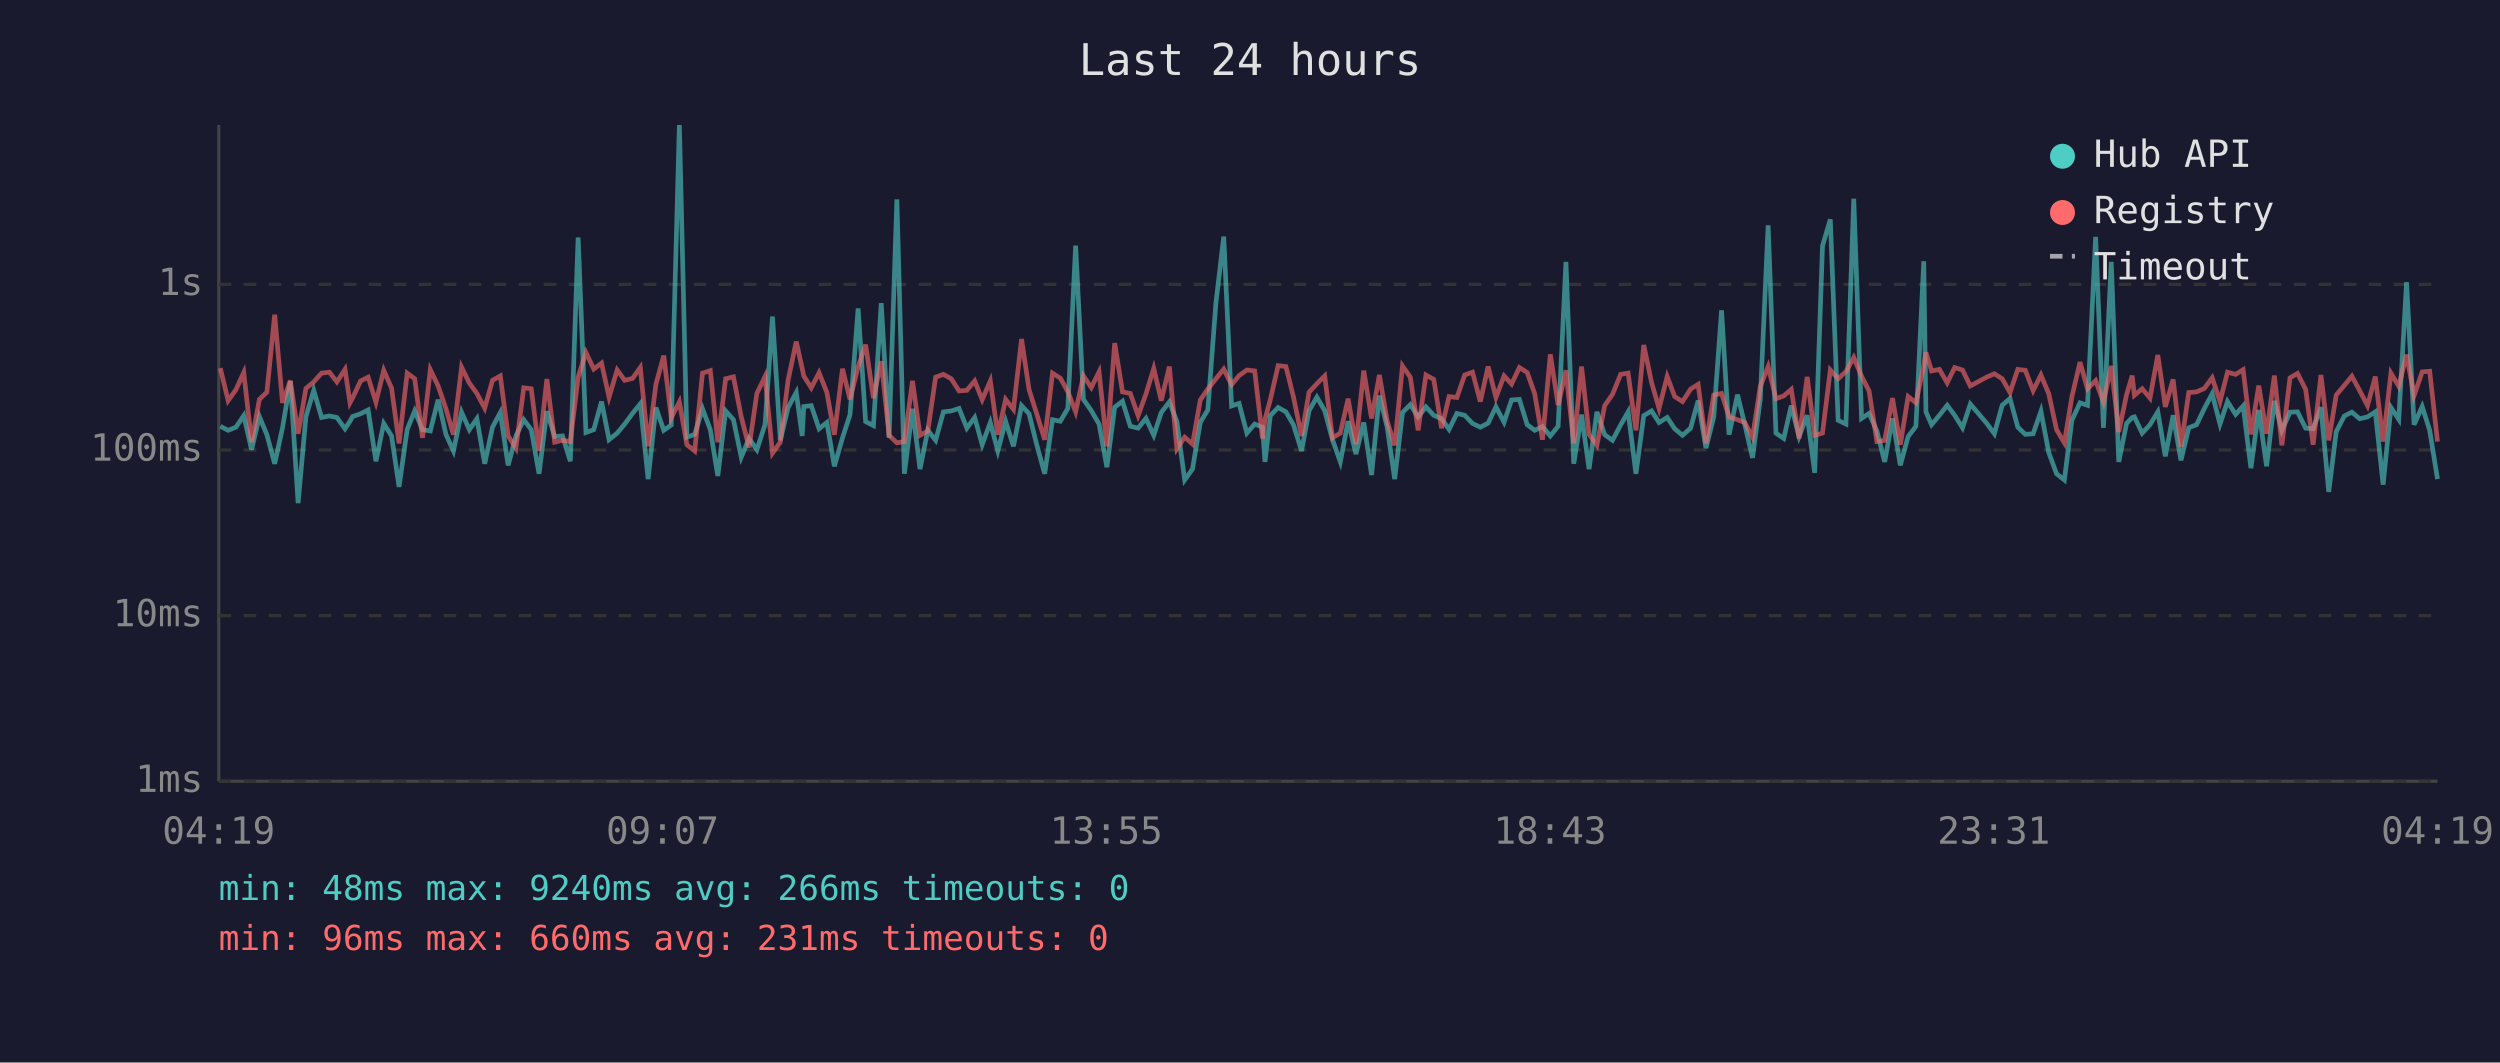
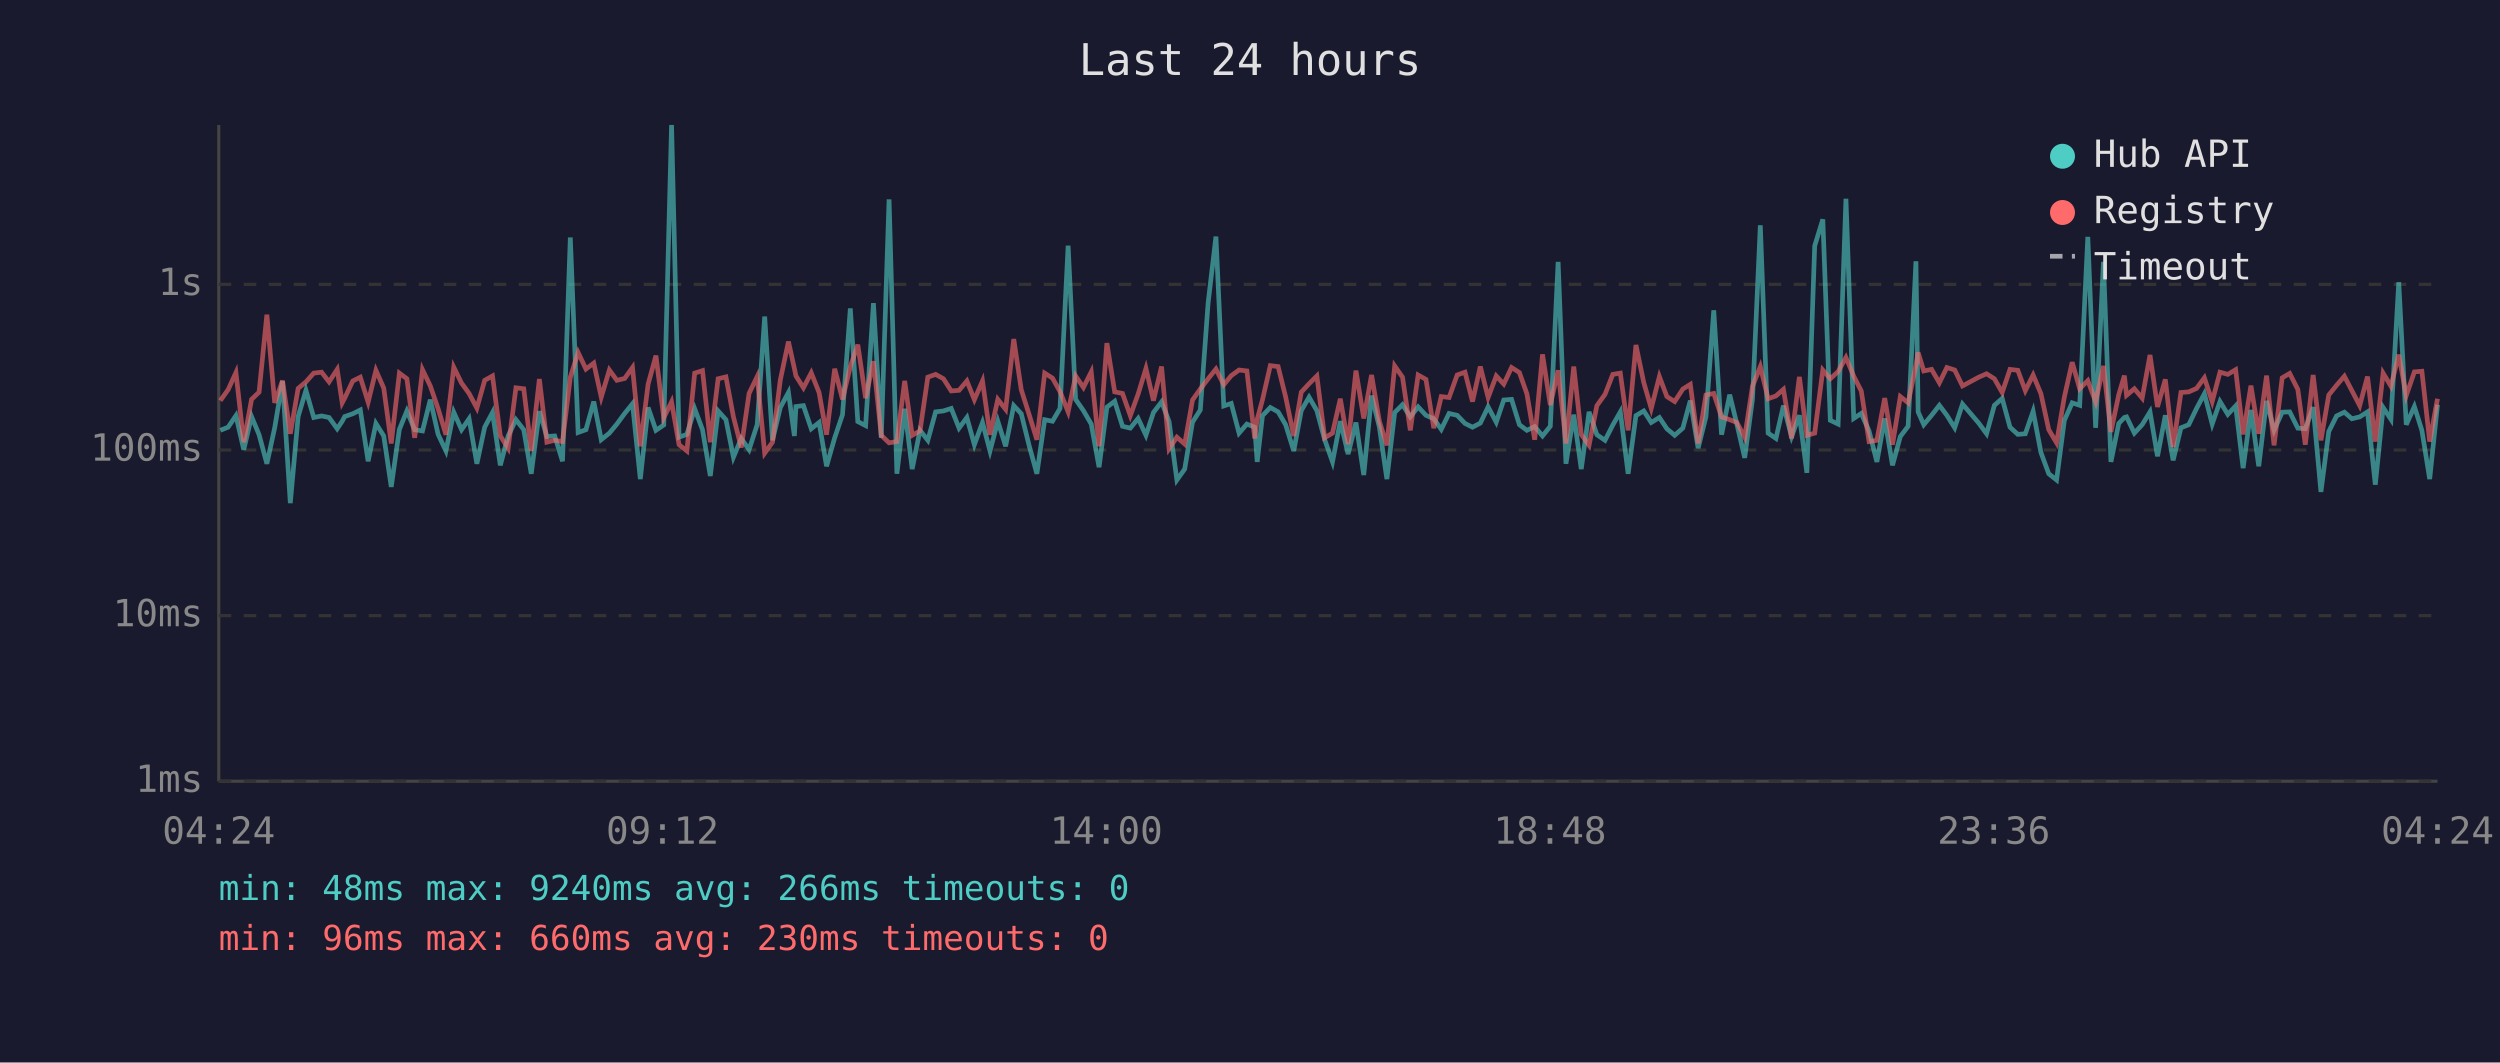
<svg xmlns="http://www.w3.org/2000/svg" viewBox="0 0 800 340" font-family="monospace" font-size="12">
  <rect width="800" height="340" fill="#1a1a2e" />
  <text x="400" y="24" fill="#e0e0e0" font-size="14" text-anchor="middle">Last 24 hours</text>
  <line x1="70" y1="40" x2="70" y2="250" stroke="#444" stroke-width="1" />
  <line x1="70" y1="250" x2="780" y2="250" stroke="#444" stroke-width="1" />
  <line x1="70" y1="250" x2="780" y2="250" stroke="#333" stroke-width="1" stroke-dasharray="4" />
  <text x="65" y="250" fill="#888" text-anchor="end" dominant-baseline="middle">1ms</text>
  <line x1="70" y1="197" x2="780" y2="197" stroke="#333" stroke-width="1" stroke-dasharray="4" />
  <text x="65" y="197" fill="#888" text-anchor="end" dominant-baseline="middle">10ms</text>
  <line x1="70" y1="144" x2="780" y2="144" stroke="#333" stroke-width="1" stroke-dasharray="4" />
  <text x="65" y="144" fill="#888" text-anchor="end" dominant-baseline="middle">100ms</text>
  <line x1="70" y1="91" x2="780" y2="91" stroke="#333" stroke-width="1" stroke-dasharray="4" />
  <text x="65" y="91" fill="#888" text-anchor="end" dominant-baseline="middle">1s</text>
-   <text x="70" y="270" fill="#888" text-anchor="middle">04:19</text>
-   <text x="212" y="270" fill="#888" text-anchor="middle">09:07</text>
-   <text x="354" y="270" fill="#888" text-anchor="middle">13:55</text>
-   <text x="496" y="270" fill="#888" text-anchor="middle">18:43</text>
-   <text x="638" y="270" fill="#888" text-anchor="middle">23:31</text>
-   <text x="780" y="270" fill="#888" text-anchor="middle">04:19</text>
-   <polyline points="70.5,136.4 73.0,137.7 75.5,136.7 78.0,133.0 80.5,143.9 83.0,133.3 85.4,139.1 87.9,148.4 90.4,136.9 92.9,122.0 95.4,161.0 97.9,133.3 100.4,124.9 102.9,133.6 105.4,133.1 107.8,133.6 110.4,137.2 112.0,134.8 112.8,133.3 115.4,132.4 117.8,131.2 120.3,147.6 122.8,135.5 125.3,139.5 127.7,155.8 130.3,137.4 132.7,131.5 135.2,137.5 137.7,137.9 140.2,127.9 142.7,139.0 145.1,144.3 147.7,131.9 150.2,137.5 152.6,134.0 155.1,148.4 157.6,136.7 160.1,132.0 162.6,148.9 165.1,139.5 167.6,134.3 170.0,137.5 172.5,151.6 175.0,131.6 177.5,139.7 180.0,139.5 182.5,147.6 185.0,76.0 187.5,138.4 190.0,137.5 192.5,128.5 194.9,140.7 197.5,138.6 199.9,135.7 202.4,132.3 204.9,129.2 207.4,153.3 209.9,130.4 212.4,137.7 214.8,136.0 217.4,40.0 219.8,139.9 222.3,139.0 224.8,130.8 227.3,137.5 229.7,152.3 232.2,131.5 234.7,134.3 237.2,146.3 239.7,140.3 242.2,143.9 244.8,135.9 247.2,101.3 249.7,140.9 252.2,130.4 254.8,125.6 256.7,139.5 257.2,130.1 259.6,129.8 262.1,137.2 264.6,135.2 267.0,149.2 269.6,140.1 272.0,132.7 274.6,98.7 277.0,134.9 279.5,136.2 282.0,97.0 284.5,140.1 287.0,63.8 289.4,151.6 292.0,130.8 294.4,150.1 296.9,137.7 299.4,140.9 301.9,131.8 304.4,131.5 306.9,130.7 309.4,137.0 311.9,133.6 314.3,142.3 316.9,135.2 319.3,144.3 321.8,134.8 324.3,142.8 326.9,129.8 329.3,132.4 331.8,142.5 334.3,151.6 336.8,134.3 339.3,134.8 341.7,130.7 344.2,78.6 346.7,127.8 349.2,131.4 351.7,135.7 354.2,149.5 356.7,130.3 359.2,128.4 361.7,136.4 364.2,137.0 366.7,133.9 369.2,139.3 371.6,132.0 374.2,128.6 376.6,134.9 379.1,153.6 381.6,150.1 384.1,135.1 386.5,131.2 389.1,96.9 391.6,75.7 394.1,129.9 396.5,129.1 399.0,138.6 401.5,135.7 404.0,136.7 404.8,147.8 406.5,133.0 409.0,130.4 411.5,131.8 413.9,135.9 416.5,144.3 418.9,131.4 421.4,127.1 423.9,131.4 426.4,140.7 428.9,147.8 431.4,134.8 433.9,145.3 436.4,135.2 438.9,152.0 441.4,126.6 443.9,136.7 446.3,153.3 448.8,132.0 451.3,129.5 453.8,133.4 456.3,130.2 458.8,132.9 461.3,134.0 463.7,137.4 466.2,132.3 468.7,132.9 471.2,135.5 473.7,136.7 476.2,135.4 478.7,130.2 481.3,135.1 483.7,128.0 486.2,127.8 488.7,135.9 491.1,137.7 493.6,136.5 496.1,139.5 498.6,136.4 501.1,83.8 503.6,148.4 506.1,132.7 508.5,150.1 511.0,131.8 513.5,139.1 516.0,140.9 518.6,136.0 521.0,131.8 523.5,151.6 526.0,133.0 528.5,131.5 530.9,135.2 533.5,133.6 535.9,137.2 538.4,139.3 541.0,137.0 543.4,128.2 545.9,143.4 548.4,133.4 550.9,99.3 553.3,139.1 556.0,126.3 558.3,135.7 560.8,146.5 563.3,127.7 565.8,72.1 568.3,138.6 570.8,140.3 573.2,129.8 575.7,139.7 578.3,132.9 580.7,151.3 583.2,78.7 585.7,70.2 588.2,134.5 590.7,135.7 593.2,63.6 595.7,133.9 598.1,132.3 600.6,137.9 603.1,147.8 605.6,133.9 608.1,148.9 610.6,139.7 613.1,136.4 615.6,83.6 616.3,131.8 618.1,135.9 620.6,132.9 623.1,129.7 625.5,132.9 628.0,136.9 630.5,129.3 635.7,135.4 638.2,138.8 640.7,129.7 643.2,127.5 645.7,136.7 648.1,139.0 650.6,138.8 653.1,131.6 655.6,144.8 658.1,151.6 660.6,153.6 663.0,134.5 665.6,128.9 668.0,129.7 670.6,75.8 673.1,136.9 675.6,83.8 678.0,147.8 680.5,135.5 682.3,133.6 683.0,133.4 685.5,138.6 688.0,135.9 690.5,131.8 692.9,146.0 695.4,132.9 697.9,147.3 700.4,136.9 702.9,135.9 705.4,130.7 707.9,126.0 710.4,135.7 712.8,128.5 715.4,132.6 717.8,129.9 720.3,149.8 722.8,131.2 725.3,149.2 727.8,128.3 730.2,137.7 732.8,131.9 735.2,131.8 737.8,137.0 740.2,137.2 742.7,130.3 745.2,157.4 747.6,138.1 750.2,133.1 752.6,131.9 755.1,134.0 757.6,133.4 760.1,131.8 762.6,155.1 765.1,130.4 767.6,134.2 770.1,90.3 772.5,135.9 775.1,130.1 777.5,137.7 780.0,153.3" fill="none" stroke="#4ecdc4" stroke-width="1.5" opacity="0.6" />
-   <polyline points="70.5,117.8 73.0,128.2 75.5,124.7 78.0,119.2 80.5,141.5 83.0,127.8 85.4,125.5 87.9,100.7 90.4,128.9 92.9,121.8 95.4,138.8 97.9,124.3 100.4,122.2 102.9,119.4 105.4,119.1 107.8,122.2 110.4,118.2 112.0,128.9 112.8,127.4 115.4,121.9 117.8,120.7 120.3,128.7 122.8,118.5 125.3,124.2 127.7,141.9 130.3,119.4 132.7,121.2 135.2,140.1 137.7,118.3 140.2,123.5 142.7,130.8 145.1,139.1 147.7,117.5 150.2,122.6 152.6,125.9 155.1,130.6 157.6,121.7 160.1,120.3 162.6,139.5 165.1,143.4 167.6,124.1 170.0,124.4 172.5,144.3 175.0,121.3 177.5,141.5 180.0,140.9 182.5,141.3 185.0,120.7 187.5,112.8 190.0,118.1 192.5,116.2 194.9,127.1 197.5,118.4 199.9,121.7 202.4,121.1 204.9,117.6 207.4,142.8 209.9,122.9 212.4,113.8 214.8,133.7 217.4,128.6 219.8,142.3 222.3,144.3 224.8,119.4 227.3,118.6 229.7,141.5 232.2,121.2 234.7,120.6 237.2,133.4 239.7,143.2 242.2,125.9 244.8,120.5 247.2,145.0 249.7,141.5 252.2,121.6 254.8,109.3 256.7,117.9 257.2,120.3 259.6,124.1 262.1,119.3 264.6,125.6 267.0,139.1 269.6,118.0 272.0,127.8 274.6,117.3 277.0,110.3 279.5,127.4 282.0,115.6 284.5,139.3 287.0,141.7 289.4,141.3 292.0,121.9 294.4,139.3 296.9,137.9 299.4,120.7 301.9,119.8 304.4,121.2 306.9,125.1 309.4,124.9 311.9,121.9 314.3,127.9 316.9,121.9 319.3,139.1 321.8,127.8 324.3,131.0 326.9,108.5 329.3,124.7 331.8,132.6 334.3,140.7 336.8,119.4 339.3,121.0 341.7,125.3 344.2,131.8 346.7,120.3 349.2,124.0 351.7,119.0 354.2,142.8 356.7,109.8 359.2,125.4 361.7,125.9 364.2,133.0 366.7,126.1 369.2,117.9 371.6,128.2 374.2,117.3 376.6,143.6 379.1,139.9 381.6,142.1 384.1,128.0 386.5,124.5 389.1,121.2 391.6,118.1 394.1,123.1 396.5,120.2 399.0,118.4 401.5,118.7 404.0,140.3 404.8,134.2 406.5,127.9 409.0,117.0 411.5,117.3 413.9,127.0 416.5,139.5 418.9,125.5 421.4,122.8 423.9,120.3 426.4,140.1 428.9,138.6 431.4,127.6 433.9,142.1 436.4,118.6 438.9,133.9 441.4,120.0 443.9,134.8 446.3,142.5 448.8,117.1 451.3,120.7 453.8,137.7 456.3,120.0 458.8,121.4 461.3,137.0 463.7,126.9 466.2,127.2 468.7,120.0 471.2,119.1 473.7,128.5 476.2,117.3 478.7,127.2 481.3,120.3 483.7,122.9 486.2,117.6 488.7,119.2 491.1,126.0 493.6,140.7 496.1,113.4 498.6,129.6 501.1,118.5 503.6,141.9 506.1,117.3 508.5,139.0 511.0,142.5 513.5,129.8 516.0,126.2 518.6,119.8 521.0,119.4 523.5,137.7 526.0,110.4 528.5,122.4 530.9,130.7 533.5,120.5 535.9,126.9 538.4,128.5 541.0,124.5 543.4,123.0 545.9,141.9 548.4,126.4 550.9,125.9 553.3,133.4 556.0,134.3 558.3,135.2 560.8,139.9 563.3,123.6 565.8,117.3 568.3,127.6 570.8,126.7 573.2,124.6 575.7,140.3 578.3,120.6 580.7,139.3 583.2,138.6 585.7,118.4 588.2,121.2 590.7,118.9 593.2,114.4 595.7,120.4 598.1,125.1 600.6,141.3 603.1,140.9 605.6,127.4 608.1,142.3 610.6,126.9 613.1,128.9 615.6,116.9 616.3,112.8 618.1,118.7 620.6,118.2 623.1,122.5 625.5,117.6 628.0,118.4 630.5,123.5 635.7,120.7 638.2,119.6 640.7,121.2 643.2,125.6 645.7,118.2 648.1,118.5 650.6,125.0 653.1,120.0 655.6,126.0 658.1,137.5 660.6,141.7 663.0,127.0 665.6,115.9 668.0,124.4 670.6,121.8 673.1,128.6 675.6,117.1 678.0,138.2 680.5,126.3 682.3,120.2 683.0,126.5 685.5,124.4 688.0,127.4 690.5,113.6 692.9,130.2 695.4,121.4 697.9,143.0 700.4,125.6 702.9,125.4 705.4,124.3 707.9,120.9 710.4,128.5 712.8,119.1 715.4,119.8 717.8,118.3 720.3,139.0 722.8,123.4 725.3,138.8 727.8,120.2 730.2,142.5 732.8,120.9 735.2,119.5 737.8,124.6 740.2,142.3 742.7,120.0 745.2,140.9 747.6,126.4 750.2,123.3 752.6,120.4 755.1,125.0 757.6,129.8 760.1,120.5 762.6,141.3 765.1,119.4 767.6,123.6 770.1,113.5 772.5,126.6 775.1,119.0 777.5,118.8 780.0,141.3" fill="none" stroke="#ff6b6b" stroke-width="1.5" opacity="0.6" />
+   <text x="70" y="270" fill="#888" text-anchor="middle">04:24</text>
+   <text x="212" y="270" fill="#888" text-anchor="middle">09:12</text>
+   <text x="354" y="270" fill="#888" text-anchor="middle">14:00</text>
+   <text x="496" y="270" fill="#888" text-anchor="middle">18:48</text>
+   <text x="638" y="270" fill="#888" text-anchor="middle">23:36</text>
+   <text x="780" y="270" fill="#888" text-anchor="middle">04:24</text>
+   <polyline points="70.5,137.7 73.0,136.7 75.5,133.0 78.0,143.9 80.5,133.3 82.9,139.1 85.4,148.4 87.9,136.9 90.4,122.0 92.9,161.0 95.4,133.3 97.9,124.9 100.4,133.6 102.9,133.1 105.3,133.6 107.9,137.2 109.5,134.8 110.3,133.3 112.9,132.4 115.3,131.2 117.8,147.6 120.3,135.5 122.8,139.5 125.2,155.8 127.8,137.4 130.2,131.5 132.7,137.5 135.2,137.9 137.7,127.9 140.2,139.0 142.7,144.3 145.2,131.9 147.7,137.5 150.1,134.0 152.6,148.4 155.1,136.7 157.6,132.0 160.1,148.9 162.6,139.5 165.1,134.3 167.6,137.5 170.0,151.6 172.6,131.6 175.0,139.7 177.5,139.5 180.0,147.6 182.5,76.0 185.0,138.4 187.5,137.5 190.0,128.5 192.4,140.7 195.0,138.6 197.4,135.7 199.9,132.3 202.4,129.2 204.9,153.3 207.4,130.4 209.9,137.7 212.4,136.0 214.9,40.0 217.3,139.9 219.8,139.0 222.3,130.8 224.8,137.5 227.3,152.3 229.8,131.5 232.3,134.3 234.7,146.3 237.2,140.3 239.7,143.9 242.3,135.9 244.7,101.3 247.2,140.9 249.7,130.4 252.3,125.6 254.2,139.5 254.7,130.1 257.1,129.8 259.6,137.2 262.1,135.2 264.5,149.2 267.1,140.1 269.6,132.7 272.1,98.7 274.5,134.9 277.0,136.2 279.5,97.0 282.0,140.1 284.5,63.8 287.0,151.6 289.5,130.8 291.9,150.1 294.4,137.7 296.9,140.9 299.4,131.8 301.9,131.5 304.4,130.7 306.9,137.0 309.4,133.6 311.8,142.3 314.4,135.2 316.8,144.3 319.3,134.8 321.8,142.8 324.4,129.8 326.8,132.4 329.3,142.5 331.8,151.6 334.3,134.3 336.8,134.8 339.2,130.7 341.8,78.6 344.2,127.8 346.7,131.4 349.2,135.7 351.7,149.5 354.2,130.3 356.7,128.4 359.2,136.4 361.7,137.0 364.2,133.9 366.7,139.3 369.1,132.0 371.7,128.6 374.1,134.9 376.6,153.6 379.1,150.1 381.6,135.1 384.1,131.2 386.6,96.9 389.1,75.7 391.6,129.9 394.0,129.1 396.5,138.6 399.0,135.7 401.5,136.7 402.3,147.8 404.0,133.0 406.5,130.4 409.0,131.8 411.4,135.9 414.0,144.3 416.4,131.4 418.9,127.1 421.4,131.4 423.9,140.7 426.4,147.8 428.9,134.8 431.4,145.3 433.9,135.2 436.4,152.0 438.9,126.6 441.4,136.7 443.8,153.3 446.3,132.0 448.8,129.5 451.3,133.4 453.8,130.2 456.3,132.9 458.8,134.0 461.2,137.4 463.7,132.3 466.3,132.9 468.8,135.5 471.2,136.7 473.7,135.4 476.2,130.2 478.8,135.1 481.2,128.0 483.7,127.8 486.2,135.9 488.6,137.7 491.1,136.5 493.6,139.5 496.1,136.4 498.6,83.8 501.1,148.4 503.6,132.7 506.0,150.1 508.5,131.8 511.0,139.1 513.6,140.9 516.1,136.0 518.5,131.8 521.0,151.6 523.5,133.0 526.0,131.5 528.4,135.2 531.0,133.6 533.4,137.2 535.9,139.3 538.5,137.0 540.9,128.2 543.4,143.4 545.9,133.4 548.4,99.3 550.9,139.1 553.5,126.3 555.8,135.7 558.3,146.5 560.8,127.7 563.3,72.1 565.8,138.6 568.3,140.3 570.7,129.8 573.3,139.7 575.8,132.9 578.2,151.3 580.7,78.7 583.3,70.2 585.7,134.5 588.2,135.7 590.7,63.6 593.2,133.9 595.6,132.3 598.1,137.9 600.6,147.8 603.1,133.9 605.6,148.9 608.1,139.7 610.6,136.4 613.1,83.6 613.8,131.8 615.6,135.9 618.1,132.9 620.6,129.7 623.0,132.9 625.5,136.9 628.0,129.3 633.2,135.4 635.7,138.8 638.2,129.7 640.7,127.5 643.2,136.7 645.7,139.0 648.1,138.8 650.6,131.6 653.1,144.8 655.6,151.6 658.1,153.6 660.6,134.5 663.1,128.9 665.5,129.7 668.1,75.8 670.6,136.9 673.1,83.8 675.5,147.8 678.0,135.5 679.8,133.6 680.5,133.4 683.0,138.6 685.5,135.9 688.0,131.8 690.4,146.0 692.9,132.9 695.4,147.3 697.9,136.9 700.4,135.9 702.9,130.7 705.4,126.0 707.9,135.7 710.4,128.5 712.9,132.6 715.4,129.9 717.8,149.8 720.3,131.2 722.8,149.2 725.3,128.3 727.7,137.7 730.3,131.9 732.7,131.8 735.3,137.0 737.7,137.2 740.2,130.3 742.7,157.4 745.2,138.1 747.7,133.1 750.2,131.9 752.6,134.0 755.1,133.4 757.6,131.8 760.1,155.1 762.6,130.4 765.1,134.2 767.6,90.3 770.0,135.9 772.6,130.1 775.0,137.7 777.5,153.3 780.0,129.5" fill="none" stroke="#4ecdc4" stroke-width="1.5" opacity="0.6" />
+   <polyline points="70.5,128.2 73.0,124.7 75.5,119.2 78.0,141.5 80.5,127.8 82.9,125.5 85.4,100.7 87.9,128.9 90.4,121.8 92.9,138.8 95.4,124.3 97.9,122.2 100.4,119.4 102.9,119.1 105.3,122.2 107.9,118.2 109.5,128.9 110.3,127.4 112.9,121.9 115.3,120.7 117.8,128.7 120.3,118.5 122.8,124.2 125.2,141.9 127.8,119.4 130.2,121.2 132.7,140.1 135.2,118.3 137.7,123.5 140.2,130.8 142.7,139.1 145.2,117.5 147.7,122.6 150.1,125.9 152.6,130.6 155.1,121.7 157.6,120.3 160.1,139.5 162.6,143.4 165.1,124.1 167.6,124.4 170.0,144.3 172.6,121.3 175.0,141.5 177.5,140.9 180.0,141.3 182.5,120.7 185.0,112.8 187.5,118.1 190.0,116.2 192.4,127.1 195.0,118.4 197.4,121.7 199.9,121.1 202.4,117.6 204.9,142.8 207.4,122.9 209.9,113.8 212.4,133.7 214.9,128.6 217.3,142.3 219.8,144.3 222.3,119.4 224.8,118.6 227.3,141.5 229.8,121.2 232.3,120.6 234.7,133.4 237.2,143.2 239.7,125.9 242.3,120.5 244.7,145.0 247.2,141.5 249.7,121.6 252.3,109.3 254.2,117.9 254.7,120.3 257.1,124.1 259.6,119.3 262.1,125.6 264.5,139.1 267.1,118.0 269.6,127.8 272.1,117.3 274.5,110.3 277.0,127.4 279.5,115.6 282.0,139.3 284.5,141.7 287.0,141.3 289.5,121.9 291.9,139.3 294.4,137.9 296.9,120.7 299.4,119.8 301.9,121.2 304.4,125.1 306.9,124.9 309.4,121.9 311.8,127.9 314.4,121.9 316.8,139.1 319.3,127.8 321.8,131.0 324.4,108.5 326.8,124.7 329.3,132.6 331.8,140.7 334.3,119.4 336.8,121.0 339.2,125.3 341.8,131.8 344.2,120.3 346.7,124.0 349.2,119.0 351.7,142.8 354.2,109.8 356.7,125.4 359.2,125.9 361.7,133.0 364.2,126.1 366.7,117.9 369.1,128.2 371.7,117.3 374.1,143.6 376.6,139.9 379.1,142.1 381.6,128.0 384.1,124.5 386.6,121.2 389.1,118.1 391.6,123.1 394.0,120.2 396.5,118.4 399.0,118.7 401.5,140.3 402.3,134.2 404.0,127.9 406.5,117.0 409.0,117.3 411.4,127.0 414.0,139.5 416.4,125.5 418.9,122.8 421.4,120.3 423.9,140.1 426.4,138.6 428.9,127.6 431.4,142.1 433.9,118.6 436.4,133.9 438.9,120.0 441.4,134.8 443.8,142.5 446.3,117.1 448.8,120.7 451.3,137.7 453.8,120.0 456.3,121.4 458.8,137.0 461.2,126.9 463.7,127.2 466.3,120.0 468.8,119.1 471.2,128.5 473.7,117.3 476.2,127.2 478.8,120.3 481.2,122.9 483.7,117.6 486.2,119.2 488.6,126.0 491.1,140.7 493.6,113.4 496.1,129.6 498.6,118.5 501.1,141.9 503.6,117.3 506.0,139.0 508.5,142.5 511.0,129.8 513.6,126.2 516.1,119.8 518.5,119.4 521.0,137.7 523.5,110.4 526.0,122.4 528.4,130.7 531.0,120.5 533.4,126.9 535.9,128.5 538.5,124.5 540.9,123.0 543.4,141.9 545.9,126.4 548.4,125.9 550.9,133.4 553.5,134.3 555.8,135.2 558.3,139.9 560.8,123.6 563.3,117.3 565.8,127.6 568.3,126.7 570.7,124.6 573.3,140.3 575.8,120.6 578.2,139.3 580.7,138.6 583.3,118.4 585.7,121.2 588.2,118.9 590.7,114.4 593.2,120.4 595.6,125.1 598.1,141.3 600.6,140.9 603.1,127.4 605.6,142.3 608.1,126.9 610.6,128.9 613.1,116.9 613.8,112.8 615.6,118.7 618.1,118.2 620.6,122.5 623.0,117.6 625.5,118.4 628.0,123.5 633.2,120.7 635.7,119.6 638.2,121.2 640.7,125.6 643.2,118.2 645.7,118.5 648.1,125.0 650.6,120.0 653.1,126.0 655.6,137.5 658.1,141.7 660.6,127.0 663.1,115.9 665.5,124.4 668.1,121.8 670.6,128.6 673.1,117.1 675.5,138.2 678.0,126.3 679.8,120.2 680.5,126.5 683.0,124.4 685.5,127.4 688.0,113.6 690.4,130.2 692.9,121.4 695.4,143.0 697.9,125.6 700.4,125.4 702.9,124.3 705.4,120.9 707.9,128.5 710.4,119.1 712.9,119.8 715.4,118.3 717.8,139.0 720.3,123.4 722.8,138.8 725.3,120.2 727.7,142.5 730.3,120.9 732.7,119.5 735.3,124.6 737.7,142.3 740.2,120.0 742.7,140.9 745.2,126.4 747.7,123.3 750.2,120.4 752.6,125.0 755.1,129.8 757.6,120.5 760.1,141.3 762.6,119.4 765.1,123.6 767.6,113.5 770.0,126.6 772.6,119.0 775.0,118.8 777.5,141.3 780.0,127.6" fill="none" stroke="#ff6b6b" stroke-width="1.5" opacity="0.6" />
  <circle cx="660" cy="50" r="4" fill="#4ecdc4" />
  <text x="670" y="50" fill="#e0e0e0" dominant-baseline="middle">Hub API</text>
  <circle cx="660" cy="68" r="4" fill="#ff6b6b" />
  <text x="670" y="68" fill="#e0e0e0" dominant-baseline="middle">Registry</text>
  <line x1="656" y1="82" x2="664" y2="82" stroke="#e0e0e0" stroke-width="1.5" stroke-dasharray="4,3" opacity="0.7" />
  <text x="670" y="86" fill="#e0e0e0" dominant-baseline="middle">Timeout</text>
  <text x="70" y="288" fill="#4ecdc4" font-size="11">min: 48ms  max: 9240ms  avg: 266ms  timeouts: 0</text>
-   <text x="70" y="304" fill="#ff6b6b" font-size="11">min: 96ms  max: 660ms  avg: 231ms  timeouts: 0</text>
+   <text x="70" y="304" fill="#ff6b6b" font-size="11">min: 96ms  max: 660ms  avg: 230ms  timeouts: 0</text>
</svg>
